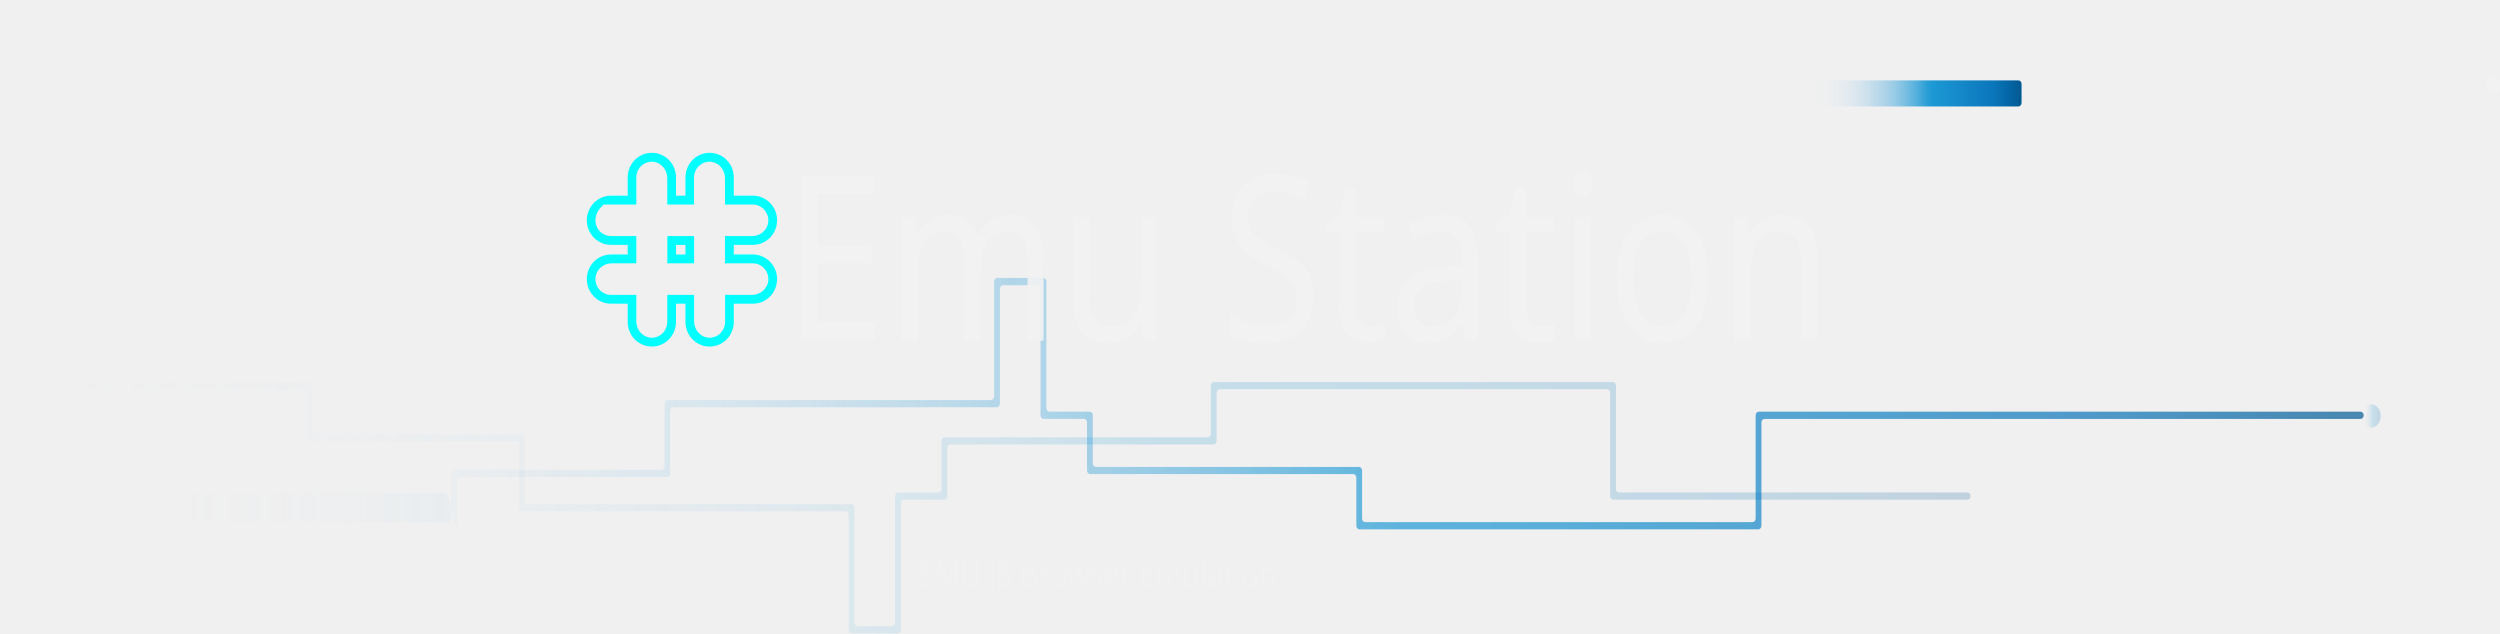
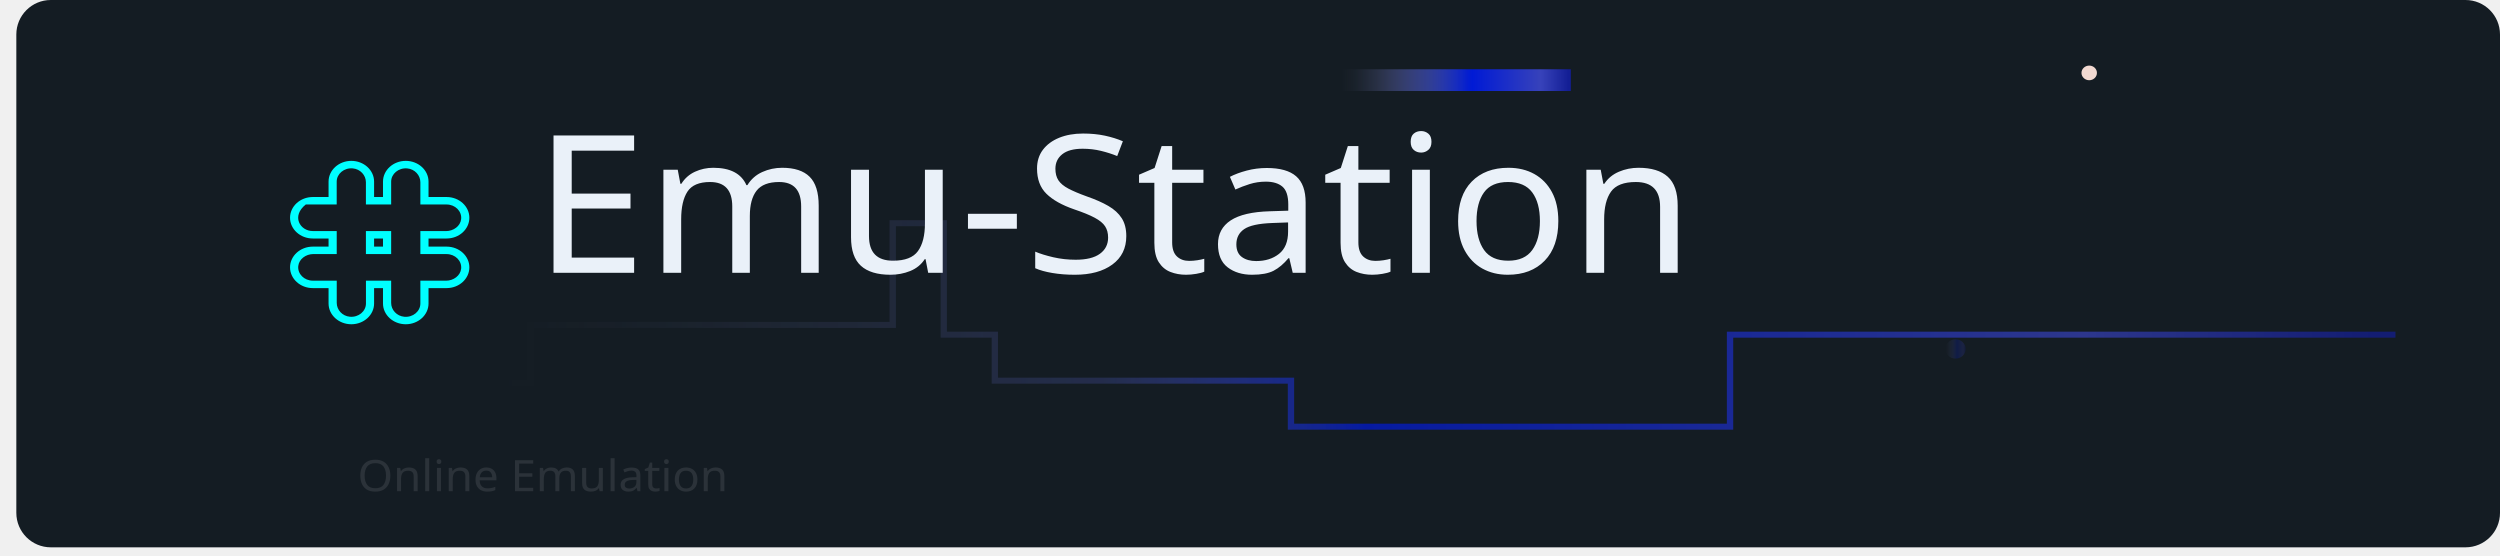
- <svg xmlns="http://www.w3.org/2000/svg" xmlns:xlink="http://www.w3.org/1999/xlink" id="b" viewBox="0 0 624 158.09">
+ <svg xmlns="http://www.w3.org/2000/svg" xmlns:xlink="http://www.w3.org/1999/xlink" id="b" viewBox="0 0 1087.1 241.68">
  <defs>
-     <linearGradient id="e" x1="36.31" y1="100.75" x2="589.98" y2="100.75" gradientUnits="userSpaceOnUse">
-       <stop offset="0" stop-color="#cadef1" stop-opacity="0" />
-       <stop offset=".06" stop-color="#c2daef" stop-opacity=".04" />
-       <stop offset=".15" stop-color="#add2ec" stop-opacity=".16" />
-       <stop offset=".26" stop-color="#8bc5e6" stop-opacity=".36" />
-       <stop offset=".4" stop-color="#5db2df" stop-opacity=".63" />
-       <stop offset=".55" stop-color="#229bd5" stop-opacity=".97" />
-       <stop offset=".57" stop-color="#1d99d5" />
-       <stop offset=".87" stop-color="#0a75ba" />
-       <stop offset=".99" stop-color="#005b95" />
+     <linearGradient id="e" x1="0" y1="141.29" x2="1041.65" y2="141.29" gradientUnits="userSpaceOnUse">
+       <stop offset=".21" stop-color="#a9acf1" stop-opacity="0" />
+       <stop offset=".26" stop-color="#9ea3ef" stop-opacity=".04" />
+       <stop offset=".36" stop-color="#828aea" stop-opacity=".15" />
+       <stop offset=".46" stop-color="#5d6be4" stop-opacity=".3" />
+       <stop offset=".48" stop-color="#4c5ce1" stop-opacity=".42" />
+       <stop offset=".53" stop-color="#2238da" stop-opacity=".74" />
+       <stop offset=".57" stop-color="#001ad5" />
+       <stop offset=".87" stop-color="#3742ba" />
+       <stop offset=".99" stop-color="#131e95" />
    </linearGradient>
-     <linearGradient id="f" x1="0" y1="126.72" x2="491.86" y2="126.72" gradientUnits="userSpaceOnUse">
-       <stop offset="0" stop-color="#cadef1" stop-opacity="0" />
-       <stop offset=".06" stop-color="#c2daef" stop-opacity=".04" />
-       <stop offset=".15" stop-color="#add2ec" stop-opacity=".16" />
-       <stop offset=".27" stop-color="#8bc5e6" stop-opacity=".36" />
-       <stop offset=".41" stop-color="#5db2df" stop-opacity=".63" />
-       <stop offset=".57" stop-color="#229bd5" stop-opacity=".97" />
-       <stop offset=".58" stop-color="#1d99d5" />
-       <stop offset=".87" stop-color="#0a75ba" />
-       <stop offset=".99" stop-color="#005b95" />
+     <linearGradient id="f" x1="583.45" y1="34.85" x2="683.06" y2="34.85" gradientUnits="userSpaceOnUse">
+       <stop offset="0" stop-color="#a9acf1" stop-opacity="0" />
+       <stop offset=".06" stop-color="#a1a5ef" stop-opacity=".04" />
+       <stop offset=".15" stop-color="#8d94ec" stop-opacity=".16" />
+       <stop offset=".26" stop-color="#6c77e6" stop-opacity=".36" />
+       <stop offset=".4" stop-color="#3e50df" stop-opacity=".63" />
+       <stop offset=".55" stop-color="#041ed5" stop-opacity=".97" />
+       <stop offset=".57" stop-color="#001ad5" />
+       <stop offset=".87" stop-color="#3742ba" />
+       <stop offset=".99" stop-color="#131e95" />
    </linearGradient>
-     <linearGradient id="g" x1="452.58" y1="23.31" x2="504.58" y2="23.31" xlink:href="#e" />
-     <linearGradient id="h" x1="589.59" y1="103.82" x2="594.21" y2="103.82" xlink:href="#e" />
+     <linearGradient id="h" x1="845.91" y1="151.75" x2="854.76" y2="151.75" xlink:href="#f" />
  </defs>
  <g id="c">
-     <path d="m177.12,86.5c-3.32,0-6.03-2.75-6.03-6.14v-4.56h-2.36v4.56c0,3.38-2.7,6.14-6.03,6.14s-6.03-2.75-6.03-6.14v-4.56h-4.17c-3.32,0-6.03-2.75-6.03-6.14s2.7-6.14,6.03-6.14h4.17v-2.4h-4.17c-3.32,0-6.03-2.75-6.03-6.14s2.7-6.14,6.03-6.14h4.17v-4.56c0-3.38,2.7-6.14,6.03-6.14s6.03,2.75,6.03,6.14v4.56h2.36v-4.56c0-3.38,2.7-6.14,6.03-6.14s6.03,2.75,6.03,6.14v4.56h4.78c3.32,0,6.03,2.75,6.03,6.14s-2.7,6.14-6.03,6.14h-4.78v2.4h4.78c3.32,0,6.03,2.75,6.03,6.14s-2.7,6.14-6.03,6.14h-4.78v4.56c0,3.38-2.7,6.14-6.03,6.14Zm-10.55-12.9h6.68v6.59c0,2.05,1.47,3.89,3.48,4.09,2.3.23,4.25-1.62,4.25-3.92v-6.76h6.77c2.02,0,3.82-1.5,4.02-3.54.22-2.35-1.59-4.33-3.85-4.33h-6.95v-6.8h6.77c2.02,0,3.82-1.5,4.02-3.54.22-2.35-1.59-4.33-3.85-4.33h-6.95v-6.59c0-2.05-1.47-3.89-3.48-4.09-2.3-.23-4.25,1.62-4.25,3.92v6.76h-6.68v-6.59c0-2.05-1.47-3.89-3.48-4.09-2.3-.23-4.25,1.62-4.25,3.92v6.76h-8.17c-3.92,3.45-1.54,7.87,1.84,7.87h6.33v6.8h-6.16c-2.02,0-3.82,1.5-4.02,3.54-.22,2.35,1.59,4.33,3.85,4.33h6.33v6.59c0,2.05,1.47,3.89,3.48,4.09,2.3.23,4.25-1.62,4.25-3.92v-6.76Zm6.68-7.87h-6.68v-6.8h6.68v6.8Zm-4.52-2.2h2.36v-2.4h-2.36v2.4Z" fill="aqua" stroke-width="0" />
+     <rect x="7.1" width="1080" height="238" rx="15" ry="15" fill="#141c23" stroke-width="0" />
    <g id="d">
-       <path d="m624,21.15c0,1.21-.78,2.19-1.75,2.19s-1.76-.98-1.76-2.19.79-2.19,1.76-2.19,1.75.98,1.75,2.19Z" fill="#f2f2f2" stroke-width="0" />
+       <path d="m911.83,31.7c0,1.76-1.5,3.19-3.35,3.19s-3.37-1.43-3.37-3.19,1.51-3.18,3.37-3.18,3.35,1.42,3.35,3.18Z" fill="#f2d9d1" stroke-width="0" />
      <g opacity=".7">
-         <path d="m438.87,132.12h-99.55c-.43,0-.78-.4-.78-.9v-11.99c0-.5-.35-.9-.78-.9h-65.66c-.43,0-.78-.4-.78-.9v-11.98c0-.5-.35-.9-.78-.9h-10.03c-.43,0-.78-.4-.78-.9v-31.57c0-.5-.35-.9-.78-.9h-8.59c-.43,0-.78.4-.78.9v28.67c0,.5-.35.9-.78.9h-80.73c-.43,0-.78.4-.78.9v15.61c0,.5-.35.9-.78.9h-51.64c-.43,0-.78.4-.78.9v11.26c0,.5-.35.9-2.51-8.22H45.26c1.3,9.12.95,8.72.95,8.22v-7.87c0-.5-.35-.9-.78-.9h-8.35c-.43,0-.78-.4-.78-.9h0c0-.5.35-.9.78-.9h9.78c.43,0,.78.4.78.9v7.87c0,.5.35.9.78.9h63.45c.43,0,.78-.4.78-.9v-11.26c0-.5.35-.9.78-.9h51.64c.43,0,.78-.4.78-.9v-15.61c0-.5.35-.9.78-.9h80.73c.43,0,.78-.4.78-.9v-28.67c0-.5.35-.9.78-.9h11.47c.43,0,.78.4.78.9v31.58c0,.5.35.9.78.9h10.03c.43,0,.78.4.78.9v11.98c0,.5.35.9.78.9h65.66c.43,0,.78.4.78.9v11.98c0,.5.35.9.78.9h96.67c.43,0,.78-.4.78-.9v-25.76c0-.5.35-.9.78-.9h150.21c.43,0,.78.4.78.9h0c0,.5-.35.9-.78.9h-148.77c-.43,0-.78.4-.78.9v25.77c0,.5-.35.9-.78.9Z" fill="url(#e)" stroke-width="0" />
+         <path d="m0,186.84h130.04v-18.96h101.91v-25.28h157.63v-44.24h19.44v48.46h22.2v20.01h128.77v20.02h193.68v-40.02h287.97v-2.61h-290.73v40.02h-188.17v-20.01h-128.78v-20.01h-22.2v-48.46h-24.95v44.24h-157.63v25.28h-35.92" fill="url(#e)" stroke-width="0" />
      </g>
-       <g opacity=".2">
-         <path d="m402.56,95.36h-99.55c-.43,0-.78.4-.78.9v11.99c0,.5-.35.9-.78.9h-65.66c-.43,0-.78.4-.78.9v11.98c0,.5-.35.9-.78.9h-10.03c-.43,0-.78.4-.78.9v31.57c0,.5-.35.9-.78.9h-8.59c-.43,0-.78-.4-.78-.9v-28.67c0-.5-.35-.9-.78-.9h-80.73c-.43,0-.78-.4-.78-.9v-15.61c0-.5-.35-.9-.78-.9h-51.64c-.43,0-.78-.4-.78-.9v-11.26c0-.5-.35-.9-.78-.9H10.69c-.43,0-.78.4-.78.9v7.87c0,.5-.35.9-.78.9H.78c-.43,0-.78.4-.78.9h0c0,.5.35.9.78.9h9.78c.43,0,.78-.4.78-.9v-7.88c0-.5.35-.9.78-.9h63.45c.43,0,.78.4.78.9v11.26c0,.5.35.9.78.9h51.63c.43,0,.78.4.78.9v15.61c0,.5.35.9.78.9h80.73c.43,0,.78.4.78.9v28.67c0,.5.35.9.78.9h11.47c.43,0,.78-.4.78-.9v-31.57c0-.5.35-.9.78-.9h10.03c.43,0,.78-.4.78-.9v-11.98c0-.5.35-.9.78-.9h65.66c.43,0,.78-.4.78-.9v-11.99c0-.5.35-.9.78-.9h96.67c.43,0,.78.4.78.9v25.77c0,.5.35.9.78.9h88.4c.43,0,.78-.4.78-.9h0c0-.5-.35-.9-.78-.9h-86.96c-.43,0-.78-.4-.78-.9v-25.77c0-.5-.35-.9-.78-.9Z" fill="url(#f)" stroke-width="0" />
-       </g>
-       <text transform="translate(195.5 85.02) scale(.8 1)" fill="#f2f2f2" font-family="ArtpastRegular, Artpast" font-size="57.61" opacity=".9">
-         <tspan x="0" y="0">Emu Station</tspan>
+       <text transform="translate(232.18 118.63) scale(1.05 1)" font-size="83.64">
+         <tspan x="0" y="0" fill="#eaf1f9" font-family="ArtpastRegular, Artpast">Emu-Station</tspan>
+         <tspan x="681.26" y="0" fill="#2f7ded" font-family="OratorStd, 'Orator Std'" letter-spacing="0em"> </tspan>
      </text>
-       <text transform="translate(444.37 11.53) rotate(-.4) scale(.8 1) skewX(-.18)" fill="#fff" font-family="OratorStd-Slanted, 'Orator Std'" font-size="13.78" font-style="oblique">
-         <tspan x="0" y="0"> </tspan>
+       <rect x="583.45" y="30.12" width="99.6" height="9.45" fill="url(#f)" stroke-width="0" />
+       <text id="g" transform="translate(155.47 213.59) scale(1.05 1)" fill="#fff" font-family="OratorStd, 'Orator Std'" font-size="18.88" opacity=".1">
+         <tspan x="0" y="0">Online Emulation </tspan>
      </text>
-       <path d="m503.8,26.57h-50.43c-.43,0-.78-.4-.78-.9v-4.71c0-.5.35-.9.78-.9h50.43c.43,0,.78.4.78.9v4.71c0,.5-.35.9-.78.9Z" fill="url(#g)" stroke-width="0" />
-       <text transform="translate(229.17 146.42) scale(.8 1)" fill="#fff" font-family="OratorStd, 'Orator Std'" font-size="9" opacity=".1">
-         <tspan x="0" y="0">EMU.JS Browser Emulation</tspan>
-       </text>
-       <path d="m594.21,103.82c0,1.6-1.03,2.89-2.31,2.89s-2.31-1.29-2.31-2.89,1.04-2.89,2.31-2.89,2.31,1.3,2.31,2.89Z" fill="url(#h)" opacity=".2" stroke-width="0" />
+       <path d="m854.76,151.74c0,2.33-1.98,4.2-4.42,4.2s-4.42-1.88-4.42-4.2,1.98-4.19,4.42-4.19,4.42,1.88,4.42,4.19Z" fill="url(#h)" opacity=".2" stroke-width="0" />
    </g>
+     <path d="m176.44,141c-5.46,0-9.9-4.05-9.9-9.02v-6.7h-3.87v6.7c0,4.97-4.44,9.02-9.9,9.02s-9.9-4.05-9.9-9.02v-6.7h-6.85c-5.46,0-9.9-4.05-9.9-9.02s4.44-9.02,9.9-9.02h6.85v-3.53h-6.85c-5.46,0-9.9-4.05-9.9-9.02s4.44-9.02,9.9-9.02h6.85v-6.7c0-4.97,4.44-9.02,9.9-9.02s9.9,4.05,9.9,9.02v6.7h3.87v-6.7c0-4.97,4.44-9.02,9.9-9.02s9.9,4.05,9.9,9.02v6.7h7.86c5.46,0,9.9,4.05,9.9,9.02s-4.44,9.02-9.9,9.02h-7.86v3.53h7.86c5.46,0,9.9,4.05,9.9,9.02s-4.44,9.02-9.9,9.02h-7.86v6.7c0,4.97-4.44,9.02-9.9,9.02Zm-17.33-18.95h10.98v9.68c0,3.02,2.42,5.72,5.72,6.01,3.79.34,6.98-2.38,6.98-5.75v-9.93h11.13c3.31,0,6.28-2.2,6.6-5.21.37-3.45-2.61-6.36-6.32-6.36h-11.41v-10h11.13c3.31,0,6.28-2.2,6.6-5.21.37-3.45-2.61-6.36-6.32-6.36h-11.41v-9.68c0-3.02-2.42-5.72-5.72-6.01-3.78-.34-6.98,2.38-6.98,5.75v9.93h-10.98v-9.68c0-3.02-2.42-5.72-5.72-6.01-3.78-.34-6.98,2.38-6.98,5.75v9.93h-13.42c-6.43,5.07-2.53,11.57,3.02,11.57h10.41v10h-10.12c-3.31,0-6.28,2.2-6.6,5.21-.37,3.45,2.61,6.36,6.32,6.36h10.41v9.68c0,3.02,2.42,5.72,5.72,6.01,3.78.34,6.98-2.38,6.98-5.75v-9.93Zm10.98-11.57h-10.98v-10h10.98v10Zm-7.42-3.24h3.87v-3.53h-3.87v3.53Z" fill="aqua" stroke-width="0" />
  </g>
</svg>
